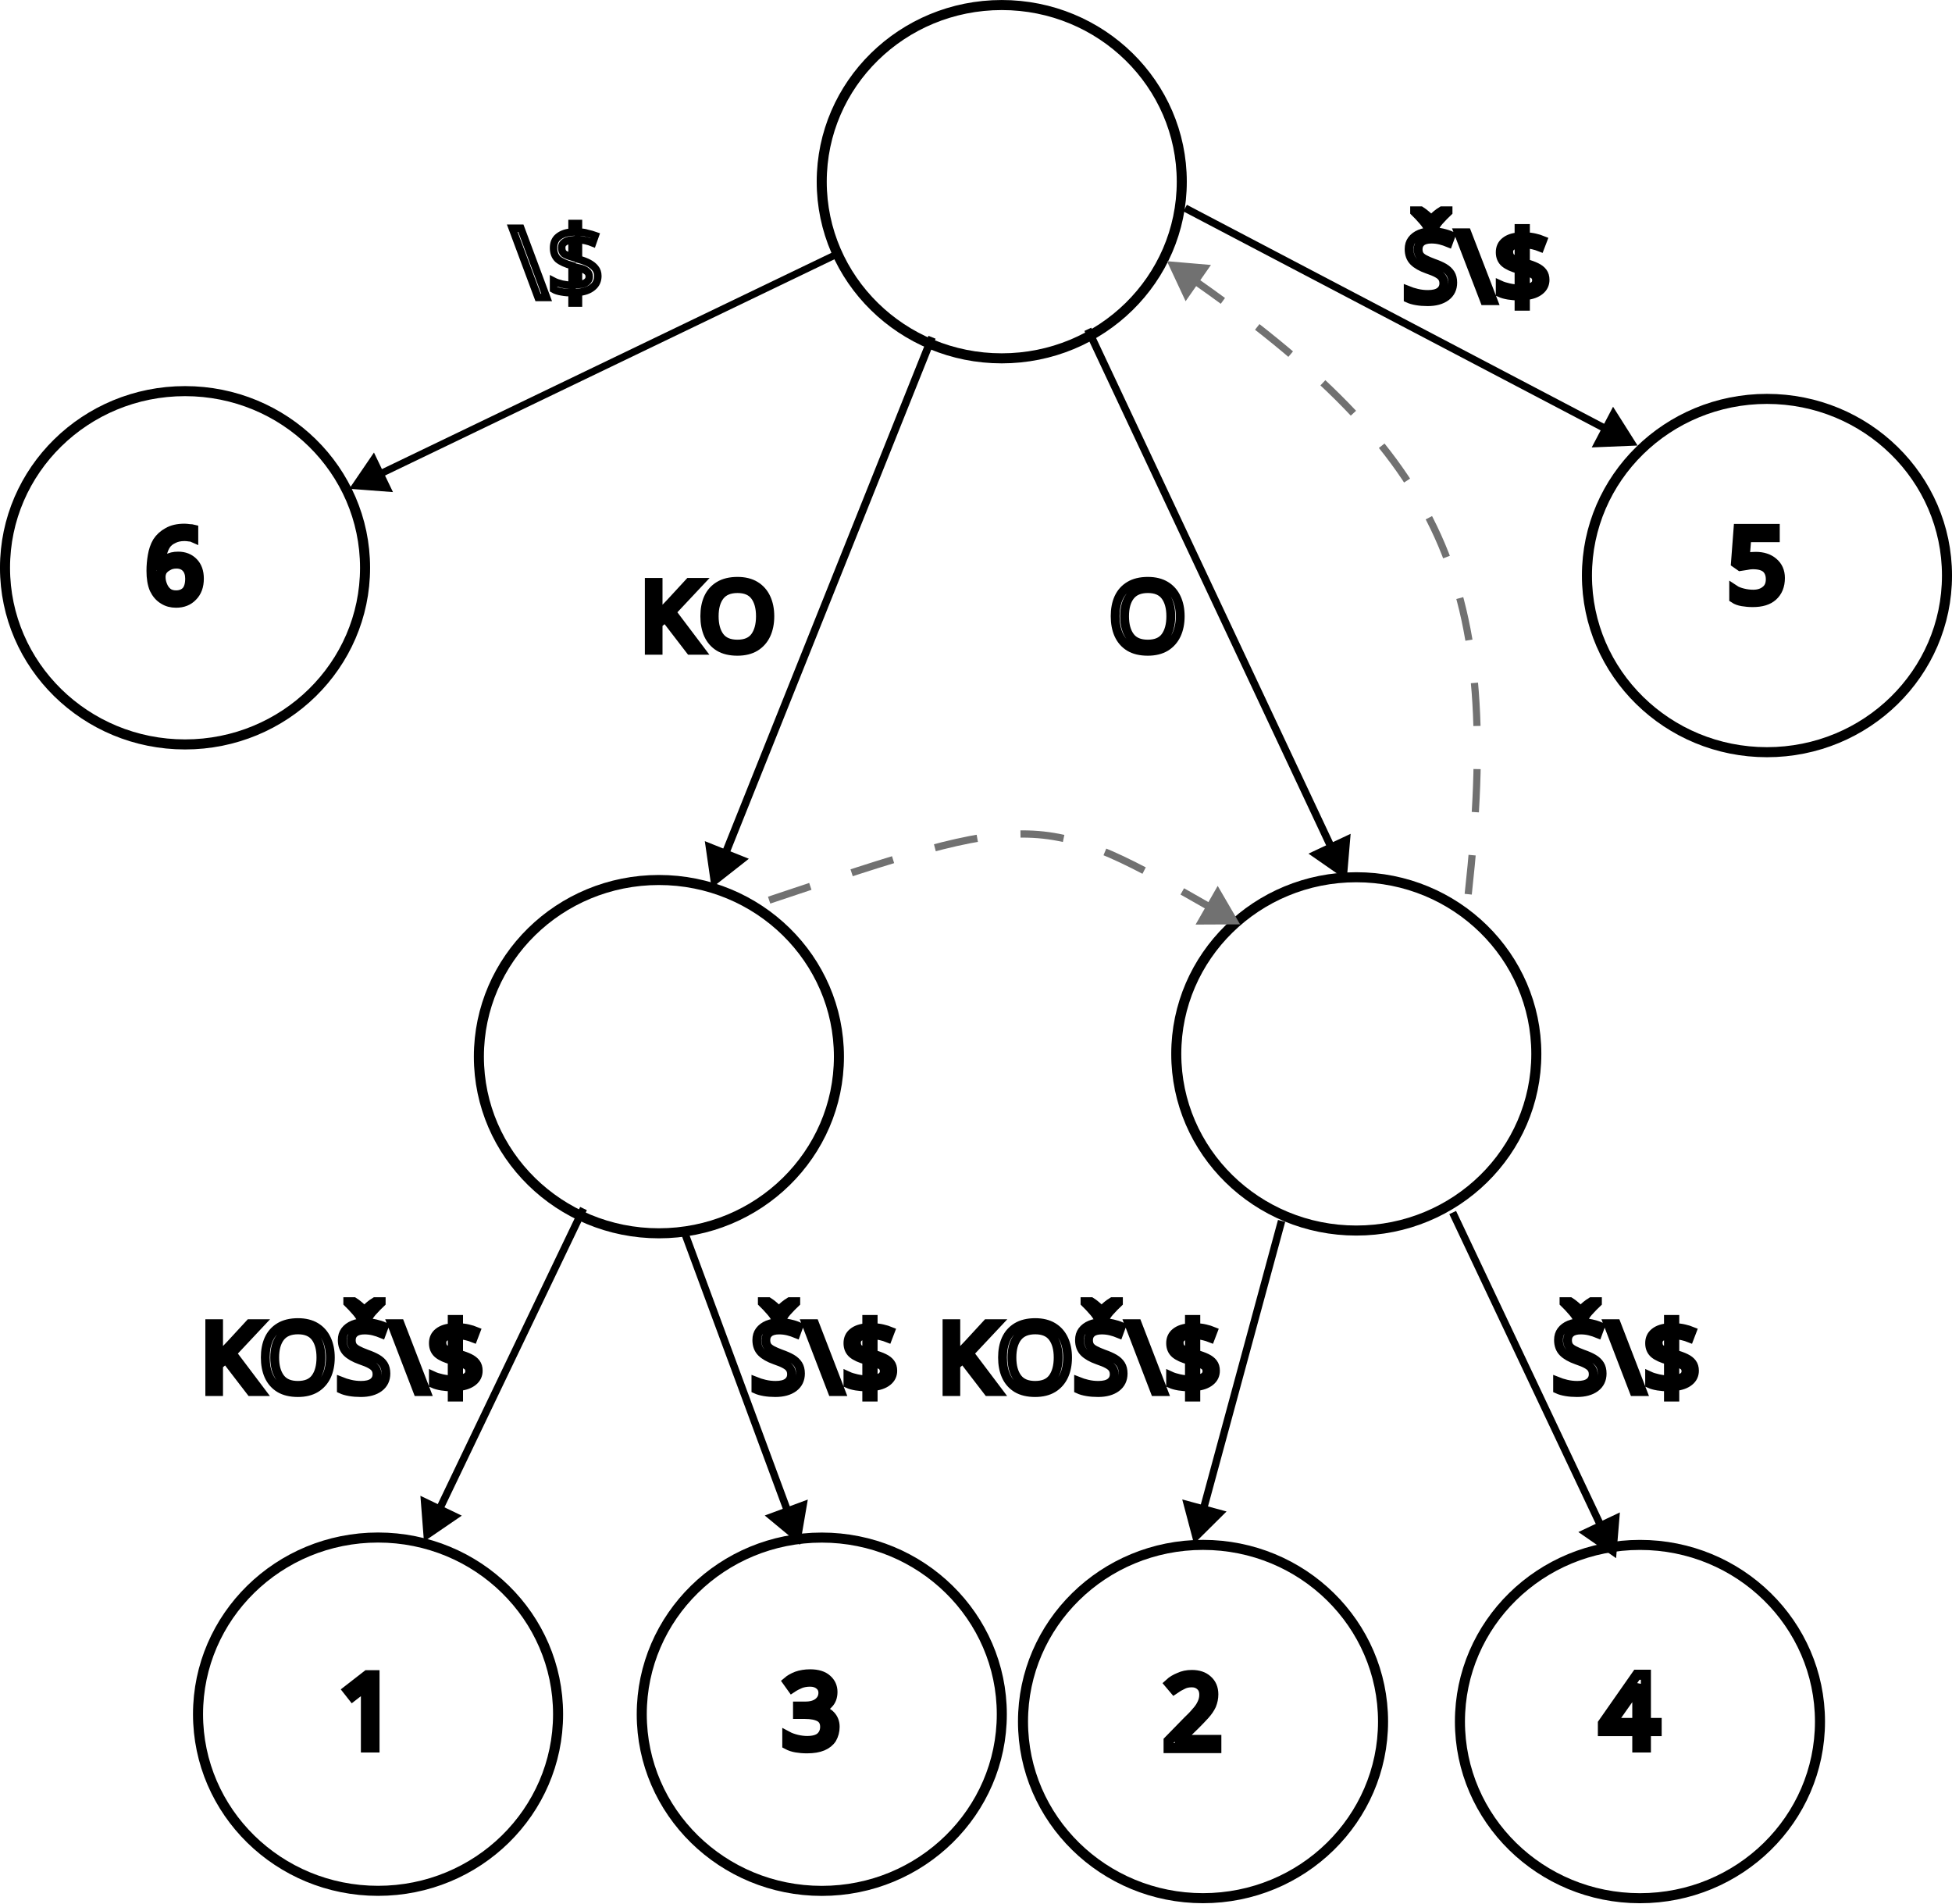
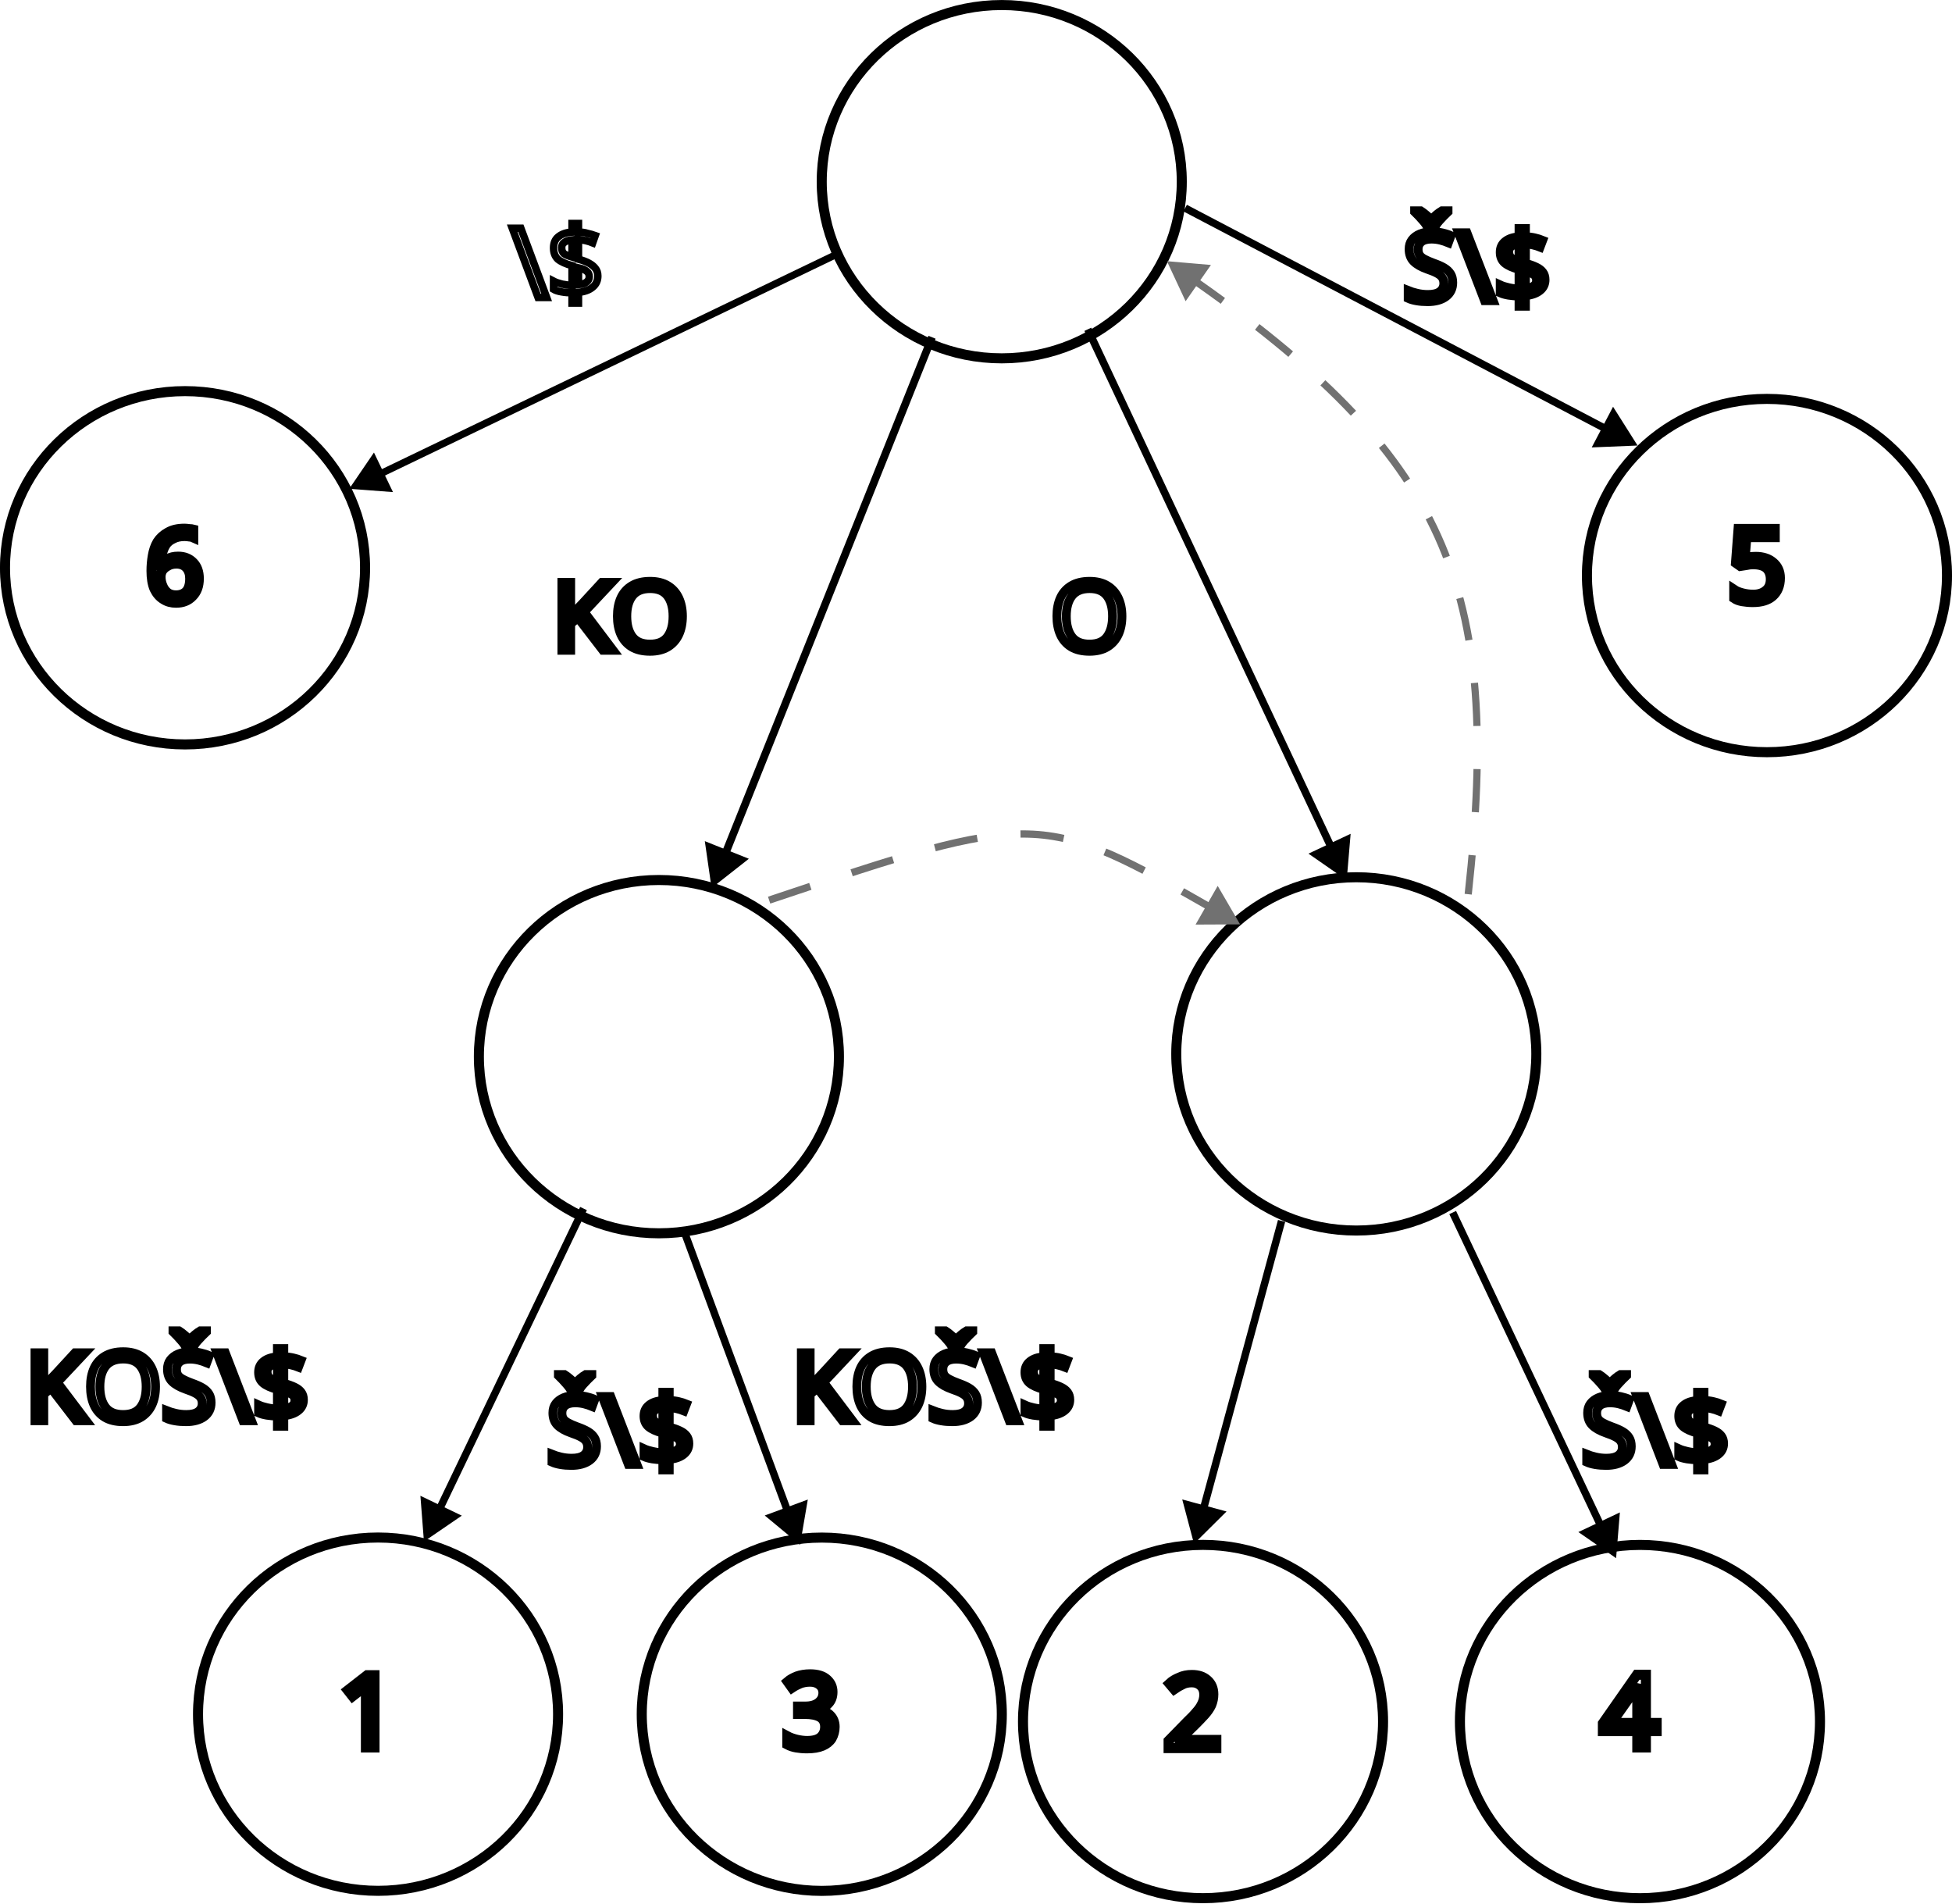
<svg xmlns="http://www.w3.org/2000/svg" width="70.913mm" height="69.127mm" viewBox="0 0 70.913 69.127" version="1.1" id="svg1" xml:space="preserve">
  <defs id="defs1">
    <marker style="overflow:visible" id="Triangle" refX="0" refY="0" orient="auto" markerWidth="1" markerHeight="1" viewBox="0 0 1 1" preserveAspectRatio="xMidYMid">
      <path transform="scale(0.5)" style="fill:context-stroke;fill-rule:evenodd;stroke:context-stroke;stroke-width:1pt" d="M 5.77,0 -2.88,5 V -5 Z" id="path135" />
    </marker>
    <marker style="overflow:visible" id="Triangle-1-27-2-8" refX="0" refY="0" orient="auto-start-reverse" markerWidth="1" markerHeight="1" viewBox="0 0 1 1" preserveAspectRatio="xMidYMid">
      <path transform="scale(0.5)" style="fill:context-stroke;fill-rule:evenodd;stroke:context-stroke;stroke-width:1pt" d="M 5.77,0 -2.88,5 V -5 Z" id="path135-7-9-91-0" />
    </marker>
    <marker style="overflow:visible" id="Triangle-1-27-0-35-6" refX="0" refY="0" orient="auto-start-reverse" markerWidth="1" markerHeight="1" viewBox="0 0 1 1" preserveAspectRatio="xMidYMid">
      <path transform="scale(0.5)" style="fill:context-stroke;fill-rule:evenodd;stroke:context-stroke;stroke-width:1pt" d="M 5.77,0 -2.88,5 V -5 Z" id="path135-7-9-9-9-8" />
    </marker>
    <marker style="overflow:visible" id="Triangle-1-27-0-3-8-1" refX="0" refY="0" orient="auto-start-reverse" markerWidth="1" markerHeight="1" viewBox="0 0 1 1" preserveAspectRatio="xMidYMid">
      <path transform="scale(0.5)" style="fill:context-stroke;fill-rule:evenodd;stroke:context-stroke;stroke-width:1pt" d="M 5.77,0 -2.88,5 V -5 Z" id="path135-7-9-9-8-4-9" />
    </marker>
    <marker style="overflow:visible" id="Triangle-1-2-4-6-7" refX="0" refY="0" orient="auto-start-reverse" markerWidth="1" markerHeight="1" viewBox="0 0 1 1" preserveAspectRatio="xMidYMid">
      <path transform="scale(0.5)" style="fill:context-stroke;fill-rule:evenodd;stroke:context-stroke;stroke-width:1pt" d="M 5.77,0 -2.88,5 V -5 Z" id="path135-7-2-3-3-2" />
    </marker>
    <marker style="overflow:visible" id="Triangle-1-27-0-35-7-2" refX="0" refY="0" orient="auto-start-reverse" markerWidth="1" markerHeight="1" viewBox="0 0 1 1" preserveAspectRatio="xMidYMid">
      <path transform="scale(0.5)" style="fill:context-stroke;fill-rule:evenodd;stroke:context-stroke;stroke-width:1pt" d="M 5.77,0 -2.88,5 V -5 Z" id="path135-7-9-9-9-7-8" />
    </marker>
    <marker style="overflow:visible" id="Triangle-1-27-0-3-8-3-9" refX="0" refY="0" orient="auto-start-reverse" markerWidth="1" markerHeight="1" viewBox="0 0 1 1" preserveAspectRatio="xMidYMid">
      <path transform="scale(0.5)" style="fill:context-stroke;fill-rule:evenodd;stroke:context-stroke;stroke-width:1pt" d="M 5.77,0 -2.88,5 V -5 Z" id="path135-7-9-9-8-4-3-0" />
    </marker>
    <marker style="overflow:visible" id="Triangle-5" refX="0" refY="0" orient="auto-start-reverse" markerWidth="1" markerHeight="1" viewBox="0 0 1 1" preserveAspectRatio="xMidYMid">
      <path transform="scale(0.5)" style="fill:context-stroke;fill-rule:evenodd;stroke:context-stroke;stroke-width:1pt" d="M 5.77,0 -2.88,5 V -5 Z" id="path135-8" />
    </marker>
    <marker style="overflow:visible" id="Triangle-58" refX="0" refY="0" orient="auto-start-reverse" markerWidth="1" markerHeight="1" viewBox="0 0 1 1" preserveAspectRatio="xMidYMid">
      <path transform="scale(0.5)" style="fill:context-stroke;fill-rule:evenodd;stroke:context-stroke;stroke-width:1pt" d="M 5.77,0 -2.88,5 V -5 Z" id="path135-1" />
    </marker>
    <rect x="173.456" y="550.378" width="62.326" height="20.116" id="rect37" />
    <rect x="173.456" y="550.378" width="62.326" height="20.116" id="rect38" />
    <rect x="173.456" y="550.378" width="62.326" height="20.116" id="rect39" />
    <rect x="173.456" y="550.378" width="62.326" height="20.116" id="rect40" />
    <rect x="173.456" y="550.378" width="62.326" height="20.116" id="rect41" />
    <rect x="173.456" y="550.378" width="62.326" height="20.116" id="rect42" />
    <rect x="173.456" y="550.378" width="62.326" height="20.116" id="rect43" />
  </defs>
  <text xml:space="preserve" style="font-style:normal;font-variant:normal;font-weight:normal;font-stretch:normal;font-size:3.678px;font-family:sans-serif;-inkscape-font-specification:'sans-serif, Normal';font-variant-ligatures:normal;font-variant-caps:normal;font-variant-numeric:normal;font-variant-east-asian:normal;text-align:start;writing-mode:lr-tb;direction:ltr;text-anchor:start;display:inline;fill:none;fill-opacity:0;fill-rule:nonzero;stroke:#000000;stroke-width:0.365;stroke-dasharray:none;stroke-opacity:1" x="12.31" y="63.469" id="text1">
    <tspan id="tspan1" style="stroke-width:0.365" x="12.31" y="63.469">1</tspan>
  </text>
  <ellipse style="fill:none;fill-opacity:0;fill-rule:nonzero;stroke:#000000;stroke-width:0.365;stroke-dasharray:none;stroke-opacity:1" id="ellipse1" cx="36.392" cy="6.599" rx="6.54" ry="6.416" />
  <ellipse style="fill:none;fill-opacity:0;fill-rule:nonzero;stroke:#000000;stroke-width:0.365;stroke-dasharray:none;stroke-opacity:1" id="ellipse2" cx="23.937" cy="38.378" rx="6.54" ry="6.416" />
  <ellipse style="fill:none;fill-opacity:0;fill-rule:nonzero;stroke:#000000;stroke-width:0.365;stroke-dasharray:none;stroke-opacity:1" id="ellipse3" cx="13.734" cy="62.26" rx="6.54" ry="6.416" />
  <text xml:space="preserve" style="font-style:normal;font-variant:normal;font-weight:normal;font-stretch:normal;font-size:3.678px;font-family:sans-serif;-inkscape-font-specification:'sans-serif, Normal';font-variant-ligatures:normal;font-variant-caps:normal;font-variant-numeric:normal;font-variant-east-asian:normal;text-align:start;writing-mode:lr-tb;direction:ltr;text-anchor:start;display:inline;fill:none;fill-opacity:0;fill-rule:nonzero;stroke:#000000;stroke-width:0.365;stroke-dasharray:none;stroke-opacity:1" x="28.43" y="63.465" id="text3">
    <tspan id="tspan3" style="stroke-width:0.365" x="28.43" y="63.465">3</tspan>
  </text>
  <ellipse style="fill:none;fill-opacity:0;fill-rule:nonzero;stroke:#000000;stroke-width:0.365;stroke-dasharray:none;stroke-opacity:1" id="ellipse4" cx="29.854" cy="62.262" rx="6.54" ry="6.416" />
  <path style="fill:none;fill-opacity:0;fill-rule:nonzero;stroke:#000000;stroke-width:0.28;stroke-dasharray:none;stroke-opacity:1;marker-end:url(#Triangle-1-27-2-8)" d="M 33.859,12.25 26.22,31.332" id="path5" />
  <path style="fill:none;fill-opacity:0;fill-rule:nonzero;stroke:#000000;stroke-width:0.271;stroke-dasharray:none;stroke-opacity:1;marker-end:url(#Triangle-1-27-0-35-6)" d="m 21.198,43.895 -5.381,11.227" id="path8" />
  <path style="fill:none;fill-opacity:0;fill-rule:nonzero;stroke:#000000;stroke-width:0.271;stroke-dasharray:none;stroke-opacity:1;marker-end:url(#Triangle-1-27-0-3-8-1)" d="m 24.866,44.761 3.865,10.444" id="path9" />
-   <text xml:space="preserve" transform="matrix(0.2326683,0,0,0.2252089,-17.1197,-103.3611)" id="text28" style="font-style:normal;font-variant:normal;font-weight:300;font-stretch:normal;font-size:15.411px;font-family:Calibri;-inkscape-font-specification:'Calibri, Light';font-variant-ligatures:normal;font-variant-caps:normal;font-variant-numeric:normal;font-variant-east-asian:normal;text-align:start;writing-mode:lr-tb;direction:ltr;white-space:pre;shape-inside:url(#rect37);display:inline;fill:#000000;fill-opacity:1;fill-rule:nonzero;stroke:#000000;stroke-width:1.38;stroke-dasharray:none;stroke-opacity:1">
-     <tspan x="173.457" y="563.862" id="tspan10">KO</tspan>
+   <text xml:space="preserve" transform="matrix(0.2326683,0,0,0.2252089,-20.2947,-103.3611)" id="text28" style="font-style:normal;font-variant:normal;font-weight:300;font-stretch:normal;font-size:15.411px;font-family:Calibri;-inkscape-font-specification:'Calibri, Light';font-variant-ligatures:normal;font-variant-caps:normal;font-variant-numeric:normal;font-variant-east-asian:normal;text-align:start;writing-mode:lr-tb;direction:ltr;white-space:pre;shape-inside:url(#rect37);display:inline;fill:#000000;fill-opacity:1;fill-rule:nonzero;stroke:#000000;stroke-width:1.38;stroke-dasharray:none;stroke-opacity:1">
+     <tspan x="173.457" y="563.862" id="tspan2">KO</tspan>
  </text>
-   <text xml:space="preserve" transform="matrix(0.2326683,0,0,0.2252089,-13.07826,-76.43749)" id="text29" style="font-style:normal;font-variant:normal;font-weight:300;font-stretch:normal;font-size:15.411px;font-family:Calibri;-inkscape-font-specification:'Calibri, Light';font-variant-ligatures:normal;font-variant-caps:normal;font-variant-numeric:normal;font-variant-east-asian:normal;text-align:start;writing-mode:lr-tb;direction:ltr;white-space:pre;shape-inside:url(#rect38);display:inline;fill:none;fill-opacity:0;fill-rule:nonzero;stroke:#000000;stroke-width:1.38;stroke-dasharray:none;stroke-opacity:1">
-     <tspan x="173.457" y="563.862" id="tspan11">Š\$</tspan>
+   <text xml:space="preserve" transform="matrix(0.2326683,0,0,0.2252089,-20.4866,-73.79165)" id="text29" style="font-style:normal;font-variant:normal;font-weight:300;font-stretch:normal;font-size:15.411px;font-family:Calibri;-inkscape-font-specification:'Calibri, Light';font-variant-ligatures:normal;font-variant-caps:normal;font-variant-numeric:normal;font-variant-east-asian:normal;text-align:start;writing-mode:lr-tb;direction:ltr;white-space:pre;shape-inside:url(#rect38);display:inline;fill:none;fill-opacity:0;fill-rule:nonzero;stroke:#000000;stroke-width:1.38;stroke-dasharray:none;stroke-opacity:1">
+     <tspan x="173.457" y="563.862" id="tspan4">Š\$</tspan>
  </text>
  <ellipse style="fill:none;fill-opacity:1;fill-rule:nonzero;stroke:#000000;stroke-width:0.365;stroke-dasharray:none;stroke-opacity:1" id="ellipse29" cx="49.272" cy="38.278" rx="6.54" ry="6.416" />
  <path style="fill:none;fill-opacity:0;fill-rule:nonzero;stroke:#000000;stroke-width:0.275;stroke-dasharray:none;stroke-opacity:1;marker-end:url(#Triangle-1-2-4-6-7)" d="m 39.519,11.961 8.989,19.125" id="path29" />
-   <text xml:space="preserve" transform="matrix(0.2326683,0,0,0.2252089,-0.064277,-103.3611)" id="text30" style="font-style:normal;font-variant:normal;font-weight:300;font-stretch:normal;font-size:15.411px;font-family:Calibri;-inkscape-font-specification:'Calibri, Light';font-variant-ligatures:normal;font-variant-caps:normal;font-variant-numeric:normal;font-variant-east-asian:normal;text-align:start;writing-mode:lr-tb;direction:ltr;white-space:pre;shape-inside:url(#rect39);display:inline;fill:none;fill-opacity:0;fill-rule:nonzero;stroke:#000000;stroke-width:1.38;stroke-dasharray:none;stroke-opacity:1">
-     <tspan x="173.457" y="563.862" id="tspan12">O</tspan>
+   <text xml:space="preserve" transform="matrix(0.2326683,0,0,0.2252089,-2.180944,-103.3611)" id="text30" style="font-style:normal;font-variant:normal;font-weight:300;font-stretch:normal;font-size:15.411px;font-family:Calibri;-inkscape-font-specification:'Calibri, Light';font-variant-ligatures:normal;font-variant-caps:normal;font-variant-numeric:normal;font-variant-east-asian:normal;text-align:start;writing-mode:lr-tb;direction:ltr;white-space:pre;shape-inside:url(#rect39);display:inline;fill:none;fill-opacity:0;fill-rule:nonzero;stroke:#000000;stroke-width:1.38;stroke-dasharray:none;stroke-opacity:1">
+     <tspan x="173.457" y="563.862" id="tspan5">O</tspan>
  </text>
-   <text xml:space="preserve" transform="matrix(0.2326683,0,0,0.2252089,-33.08623,-76.43749)" id="text31" style="font-style:normal;font-variant:normal;font-weight:300;font-stretch:normal;font-size:15.411px;font-family:Calibri;-inkscape-font-specification:'Calibri, Light';font-variant-ligatures:normal;font-variant-caps:normal;font-variant-numeric:normal;font-variant-east-asian:normal;text-align:start;writing-mode:lr-tb;direction:ltr;white-space:pre;shape-inside:url(#rect40);display:inline;fill:none;fill-opacity:0;fill-rule:nonzero;stroke:#000000;stroke-width:1.38;stroke-dasharray:none;stroke-opacity:1">
-     <tspan x="173.457" y="563.862" id="tspan13">KOŠ\$</tspan>
+   <text xml:space="preserve" transform="matrix(0.2326683,0,0,0.2252089,-39.43624,-75.37915)" id="text31" style="font-style:normal;font-variant:normal;font-weight:300;font-stretch:normal;font-size:15.411px;font-family:Calibri;-inkscape-font-specification:'Calibri, Light';font-variant-ligatures:normal;font-variant-caps:normal;font-variant-numeric:normal;font-variant-east-asian:normal;text-align:start;writing-mode:lr-tb;direction:ltr;white-space:pre;shape-inside:url(#rect40);display:inline;fill:none;fill-opacity:0;fill-rule:nonzero;stroke:#000000;stroke-width:1.38;stroke-dasharray:none;stroke-opacity:1">
+     <tspan x="173.457" y="563.862" id="tspan6">KOŠ\$</tspan>
  </text>
  <text xml:space="preserve" style="font-style:normal;font-variant:normal;font-weight:normal;font-stretch:normal;font-size:3.678px;font-family:sans-serif;-inkscape-font-specification:'sans-serif, Normal';font-variant-ligatures:normal;font-variant-caps:normal;font-variant-numeric:normal;font-variant-east-asian:normal;text-align:start;writing-mode:lr-tb;direction:ltr;text-anchor:start;display:inline;fill:none;fill-opacity:0;fill-rule:nonzero;stroke:#000000;stroke-width:0.365;stroke-dasharray:none;stroke-opacity:1" x="42.281" y="63.492" id="text32">
    <tspan id="tspan32" style="stroke-width:0.365" x="42.281" y="63.492">2</tspan>
  </text>
  <ellipse style="fill:none;fill-opacity:0;fill-rule:nonzero;stroke:#000000;stroke-width:0.365;stroke-dasharray:none;stroke-opacity:1" id="ellipse32" cx="43.704" cy="62.527" rx="6.54" ry="6.416" />
  <text xml:space="preserve" style="font-style:normal;font-variant:normal;font-weight:normal;font-stretch:normal;font-size:3.678px;font-family:sans-serif;-inkscape-font-specification:'sans-serif, Normal';font-variant-ligatures:normal;font-variant-caps:normal;font-variant-numeric:normal;font-variant-east-asian:normal;text-align:start;writing-mode:lr-tb;direction:ltr;text-anchor:start;display:inline;fill:none;fill-opacity:0;fill-rule:nonzero;stroke:#000000;stroke-width:0.365;stroke-dasharray:none;stroke-opacity:1" x="58.154" y="63.465" id="text33">
    <tspan id="tspan33" style="stroke-width:0.365" x="58.154" y="63.465">4</tspan>
  </text>
  <ellipse style="fill:none;fill-opacity:0;fill-rule:nonzero;stroke:#000000;stroke-width:0.365;stroke-dasharray:none;stroke-opacity:1" id="ellipse33" cx="59.577" cy="62.528" rx="6.54" ry="6.416" />
  <path style="fill:none;fill-opacity:0;fill-rule:nonzero;stroke:#000000;stroke-width:0.271;stroke-dasharray:none;stroke-opacity:1;marker-end:url(#Triangle-1-27-0-35-7-2)" d="m 46.558,44.344 -2.93,10.799" id="path33" />
  <path style="fill:none;fill-opacity:0;fill-rule:nonzero;stroke:#000000;stroke-width:0.271;stroke-dasharray:none;stroke-opacity:1;marker-end:url(#Triangle-1-27-0-3-8-3-9)" d="m 52.774,44.04 5.525,11.683" id="path34" />
-   <text xml:space="preserve" transform="matrix(0.2326683,0,0,0.2252089,16.04549,-76.43749)" id="text34" style="font-style:normal;font-variant:normal;font-weight:300;font-stretch:normal;font-size:15.411px;font-family:Calibri;-inkscape-font-specification:'Calibri, Light';font-variant-ligatures:normal;font-variant-caps:normal;font-variant-numeric:normal;font-variant-east-asian:normal;text-align:start;writing-mode:lr-tb;direction:ltr;white-space:pre;shape-inside:url(#rect41);display:inline;fill:none;fill-opacity:0;fill-rule:nonzero;stroke:#000000;stroke-width:1.38;stroke-dasharray:none;stroke-opacity:1">
-     <tspan x="173.457" y="563.862" id="tspan14">Š\$</tspan>
+   <text xml:space="preserve" transform="matrix(0.2326683,0,0,0.2252089,17.10383,-73.79165)" id="text34" style="font-style:normal;font-variant:normal;font-weight:300;font-stretch:normal;font-size:15.411px;font-family:Calibri;-inkscape-font-specification:'Calibri, Light';font-variant-ligatures:normal;font-variant-caps:normal;font-variant-numeric:normal;font-variant-east-asian:normal;text-align:start;writing-mode:lr-tb;direction:ltr;white-space:pre;shape-inside:url(#rect41);display:inline;fill:none;fill-opacity:0;fill-rule:nonzero;stroke:#000000;stroke-width:1.38;stroke-dasharray:none;stroke-opacity:1">
+     <tspan x="173.457" y="563.862" id="tspan7">Š\$</tspan>
  </text>
-   <text xml:space="preserve" transform="matrix(0.2326683,0,0,0.2252089,-6.30384,-76.43749)" id="text35" style="font-style:normal;font-variant:normal;font-weight:300;font-stretch:normal;font-size:15.411px;font-family:Calibri;-inkscape-font-specification:'Calibri, Light';font-variant-ligatures:normal;font-variant-caps:normal;font-variant-numeric:normal;font-variant-east-asian:normal;text-align:start;writing-mode:lr-tb;direction:ltr;white-space:pre;shape-inside:url(#rect42);display:inline;fill:none;fill-opacity:0;fill-rule:nonzero;stroke:#000000;stroke-width:1.38;stroke-dasharray:none;stroke-opacity:1">
-     <tspan x="173.457" y="563.862" id="tspan15">KOŠ\$</tspan>
+   <text xml:space="preserve" transform="matrix(0.2326683,0,0,0.2252089,-11.59551,-75.37915)" id="text35" style="font-style:normal;font-variant:normal;font-weight:300;font-stretch:normal;font-size:15.411px;font-family:Calibri;-inkscape-font-specification:'Calibri, Light';font-variant-ligatures:normal;font-variant-caps:normal;font-variant-numeric:normal;font-variant-east-asian:normal;text-align:start;writing-mode:lr-tb;direction:ltr;white-space:pre;shape-inside:url(#rect42);display:inline;fill:none;fill-opacity:0;fill-rule:nonzero;stroke:#000000;stroke-width:1.38;stroke-dasharray:none;stroke-opacity:1">
+     <tspan x="173.457" y="563.862" id="tspan8">KOŠ\$</tspan>
  </text>
  <path style="fill:none;fill-opacity:0;fill-rule:nonzero;stroke:#717171;stroke-width:0.263;stroke-dasharray:1.579, 1.579;stroke-dashoffset:0;stroke-opacity:1;marker-end:url(#Triangle-1-27-0-3-8-3-9)" d="m 27.941,32.694 c 9.762,-3.273 9.857,-3.268 16.299,0.416" id="path35" />
  <path style="fill:none;fill-opacity:0;fill-rule:nonzero;stroke:#717171;stroke-width:0.261;stroke-dasharray:1.566, 1.566;stroke-dashoffset:0;stroke-opacity:1;marker-start:url(#Triangle-5)" d="m 43.152,10.017 c 9.409,6.574 11.426,11.191 10.186,22.461" id="path36" />
  <text xml:space="preserve" style="font-style:normal;font-variant:normal;font-weight:normal;font-stretch:normal;font-size:3.678px;font-family:sans-serif;-inkscape-font-specification:'sans-serif, Normal';font-variant-ligatures:normal;font-variant-caps:normal;font-variant-numeric:normal;font-variant-east-asian:normal;text-align:start;writing-mode:lr-tb;direction:ltr;text-anchor:start;display:inline;fill:none;fill-opacity:0;fill-rule:nonzero;stroke:#000000;stroke-width:0.365;stroke-dasharray:none;stroke-opacity:1" x="62.768" y="21.835" id="text36">
    <tspan id="tspan36" style="stroke-width:0.365" x="62.768" y="21.835">5</tspan>
  </text>
  <ellipse style="fill:none;fill-opacity:0;fill-rule:nonzero;stroke:#000000;stroke-width:0.365;stroke-dasharray:none;stroke-opacity:1" id="ellipse36" cx="64.191" cy="20.904" rx="6.54" ry="6.416" />
  <text xml:space="preserve" style="font-style:normal;font-variant:normal;font-weight:normal;font-stretch:normal;font-size:3.678px;font-family:sans-serif;-inkscape-font-specification:'sans-serif, Normal';font-variant-ligatures:normal;font-variant-caps:normal;font-variant-numeric:normal;font-variant-east-asian:normal;text-align:start;writing-mode:lr-tb;direction:ltr;text-anchor:start;display:inline;fill:none;fill-opacity:0;fill-rule:nonzero;stroke:#000000;stroke-width:0.365;stroke-dasharray:none;stroke-opacity:1" x="5.299" y="21.86" id="text36-8">
    <tspan id="tspan36-8" style="stroke-width:0.365" x="5.299" y="21.86">6</tspan>
  </text>
  <ellipse style="fill:none;fill-opacity:0;fill-rule:nonzero;stroke:#000000;stroke-width:0.365;stroke-dasharray:none;stroke-opacity:1" id="ellipse36-2" cx="6.722" cy="20.622" rx="6.54" ry="6.416" />
  <text xml:space="preserve" transform="matrix(0.2326683,0,0,0.2252089,10.61807,-116.0593)" id="text37" style="font-style:normal;font-variant:normal;font-weight:300;font-stretch:normal;font-size:15.411px;font-family:Calibri;-inkscape-font-specification:'Calibri, Light';font-variant-ligatures:normal;font-variant-caps:normal;font-variant-numeric:normal;font-variant-east-asian:normal;text-align:start;writing-mode:lr-tb;direction:ltr;white-space:pre;shape-inside:url(#rect43);display:inline;fill:none;fill-opacity:0;fill-rule:nonzero;stroke:#000000;stroke-width:1.38;stroke-dasharray:none;stroke-opacity:1">
-     <tspan x="173.457" y="563.862" id="tspan16">Š\$</tspan>
+     <tspan x="173.457" y="563.862" id="tspan9">Š\$</tspan>
  </text>
  <path style="fill:none;fill-opacity:0;fill-rule:nonzero;stroke:#000000;stroke-width:0.271;stroke-dasharray:none;stroke-dashoffset:0;stroke-opacity:1;marker-end:url(#Triangle-58)" d="m 43.055,7.559 c 15.583,8.176 15.583,8.176 15.583,8.176" id="path37" />
  <path style="fill:none;fill-opacity:0;stroke:#000000;stroke-width:0.259;marker-end:url(#Triangle)" d="M 30.494,9.187 13.517,17.354" id="path43" />
  <text xml:space="preserve" style="font-style:normal;font-variant:normal;font-weight:300;font-stretch:normal;font-size:3.528px;font-family:Calibri;-inkscape-font-specification:'Calibri, Light';font-variant-ligatures:normal;font-variant-caps:normal;font-variant-numeric:normal;font-variant-east-asian:normal;text-align:start;writing-mode:lr-tb;direction:ltr;text-anchor:start;fill:none;fill-opacity:0;stroke:#000000;stroke-width:0.271" x="18.579" y="10.803" id="text38">
    <tspan id="tspan31" style="font-style:normal;font-variant:normal;font-weight:300;font-stretch:normal;font-size:3.528px;font-family:Calibri;-inkscape-font-specification:'Calibri, Light';font-variant-ligatures:normal;font-variant-caps:normal;font-variant-numeric:normal;font-variant-east-asian:normal;stroke-width:0.271" x="18.579" y="10.803">\$</tspan>
  </text>
</svg>
